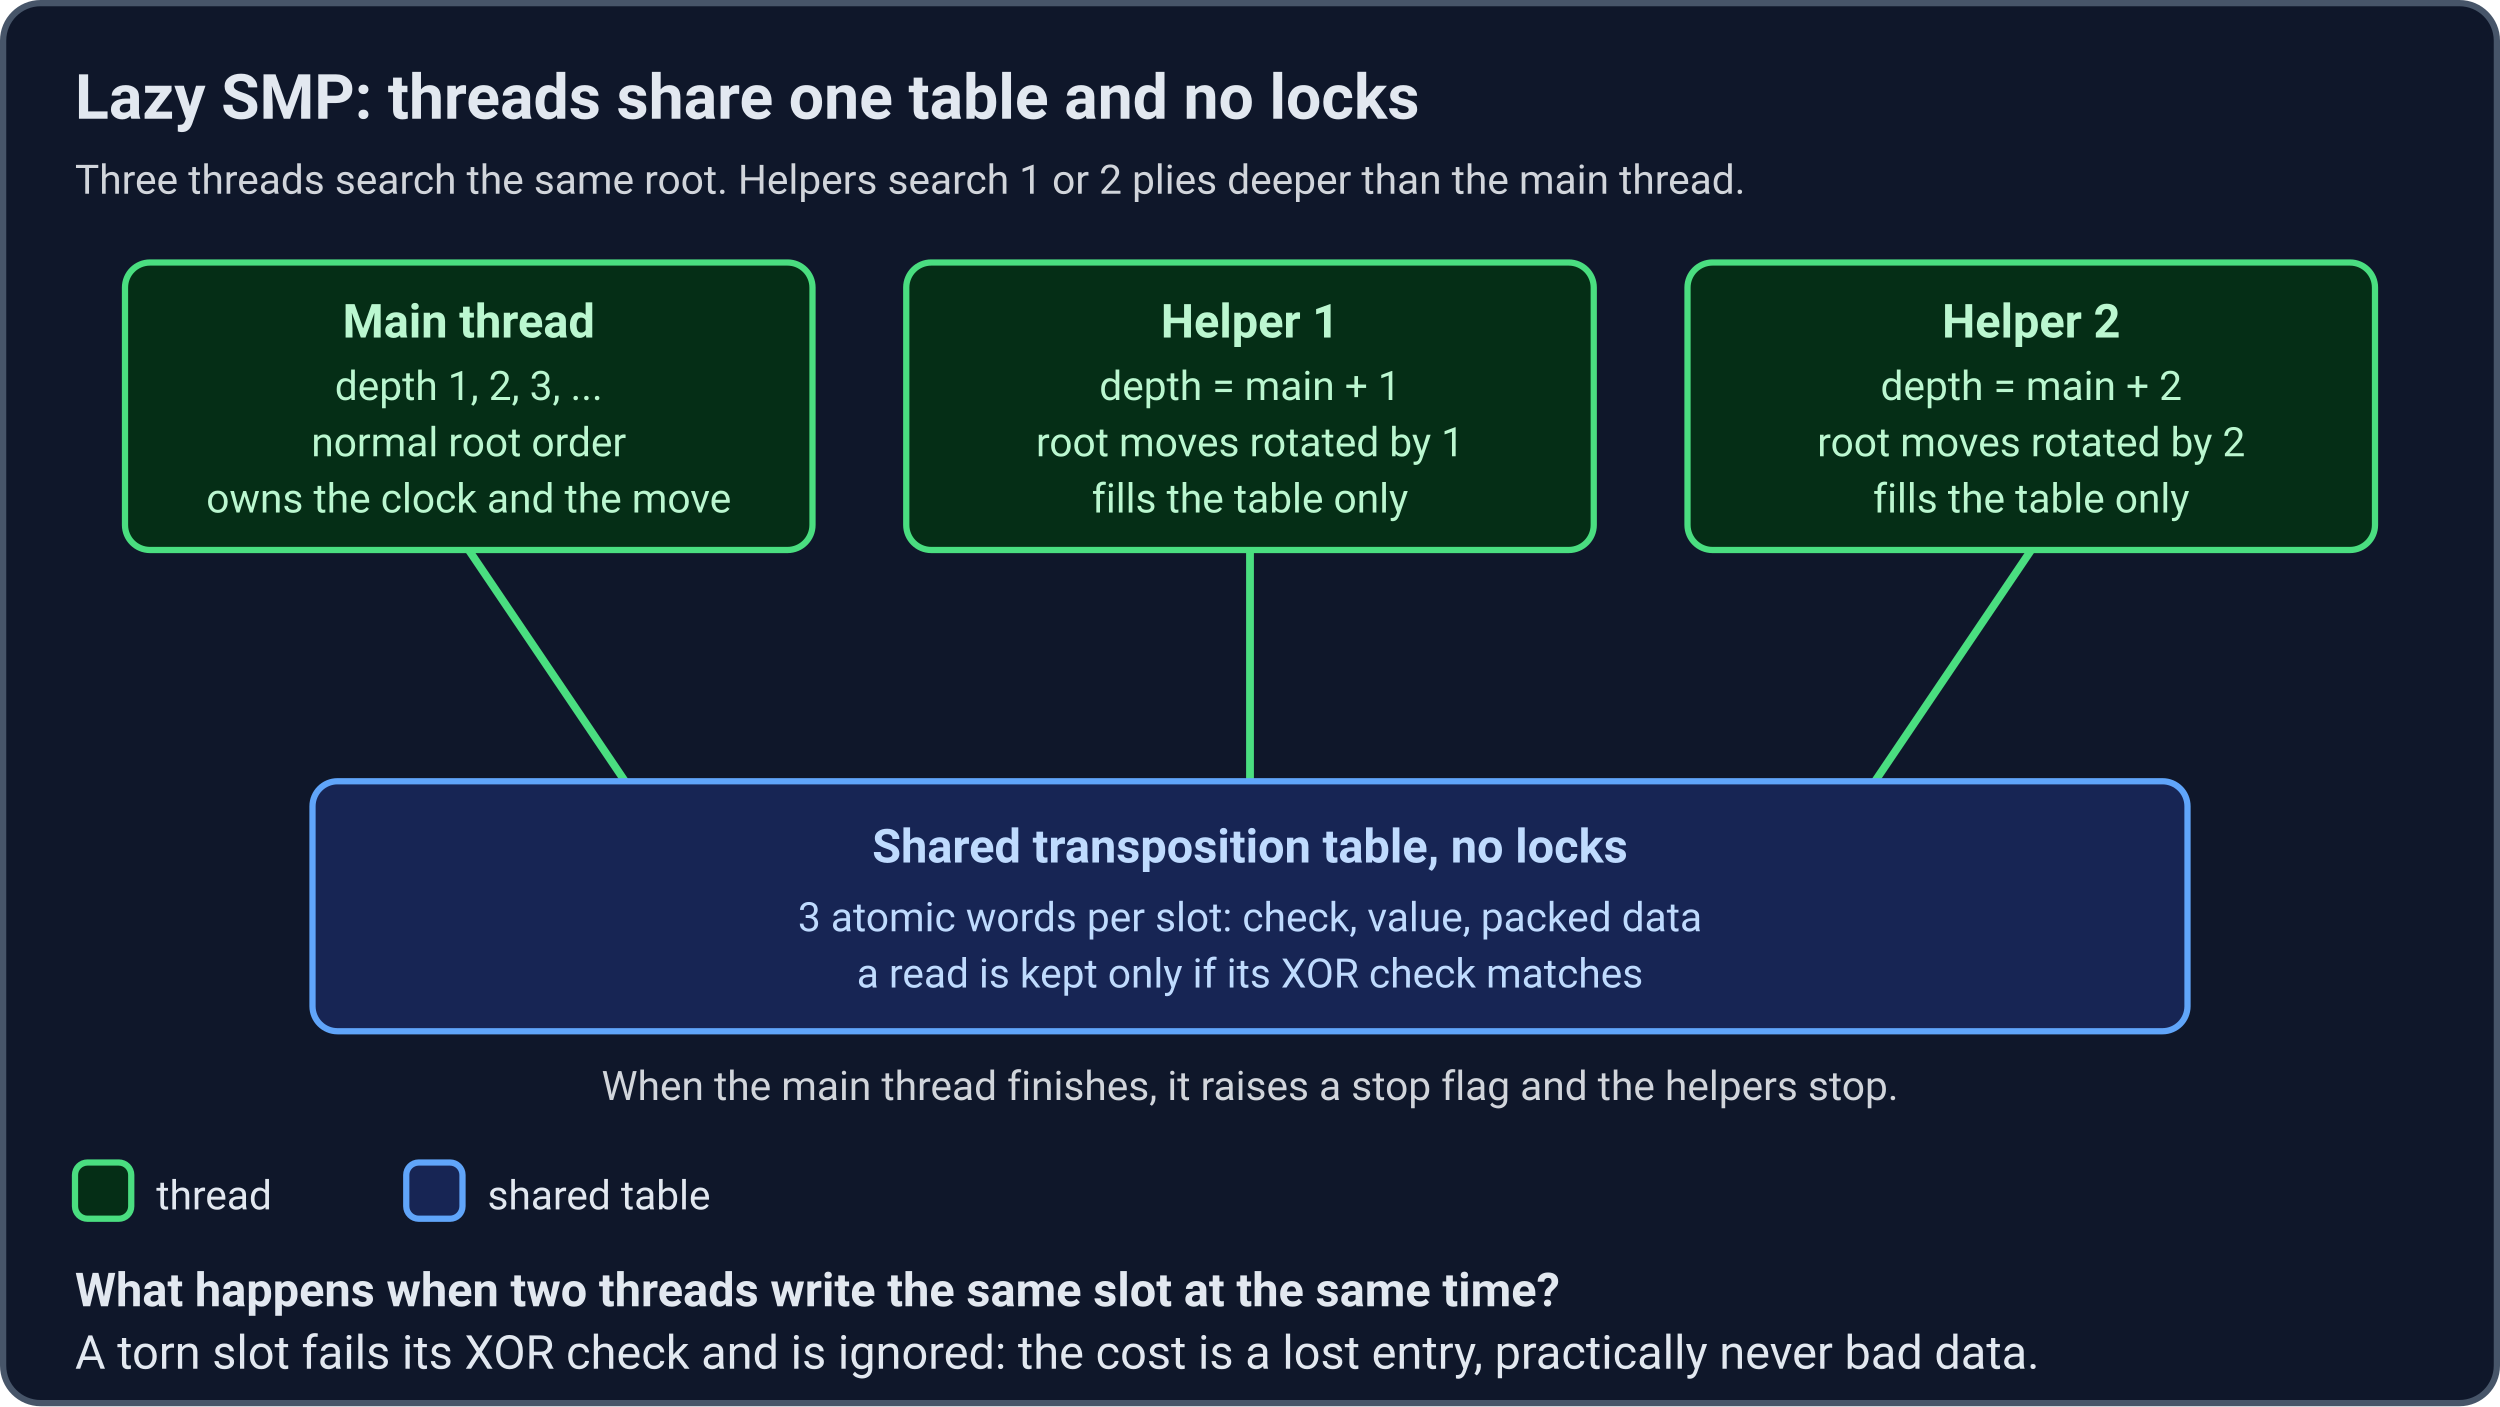
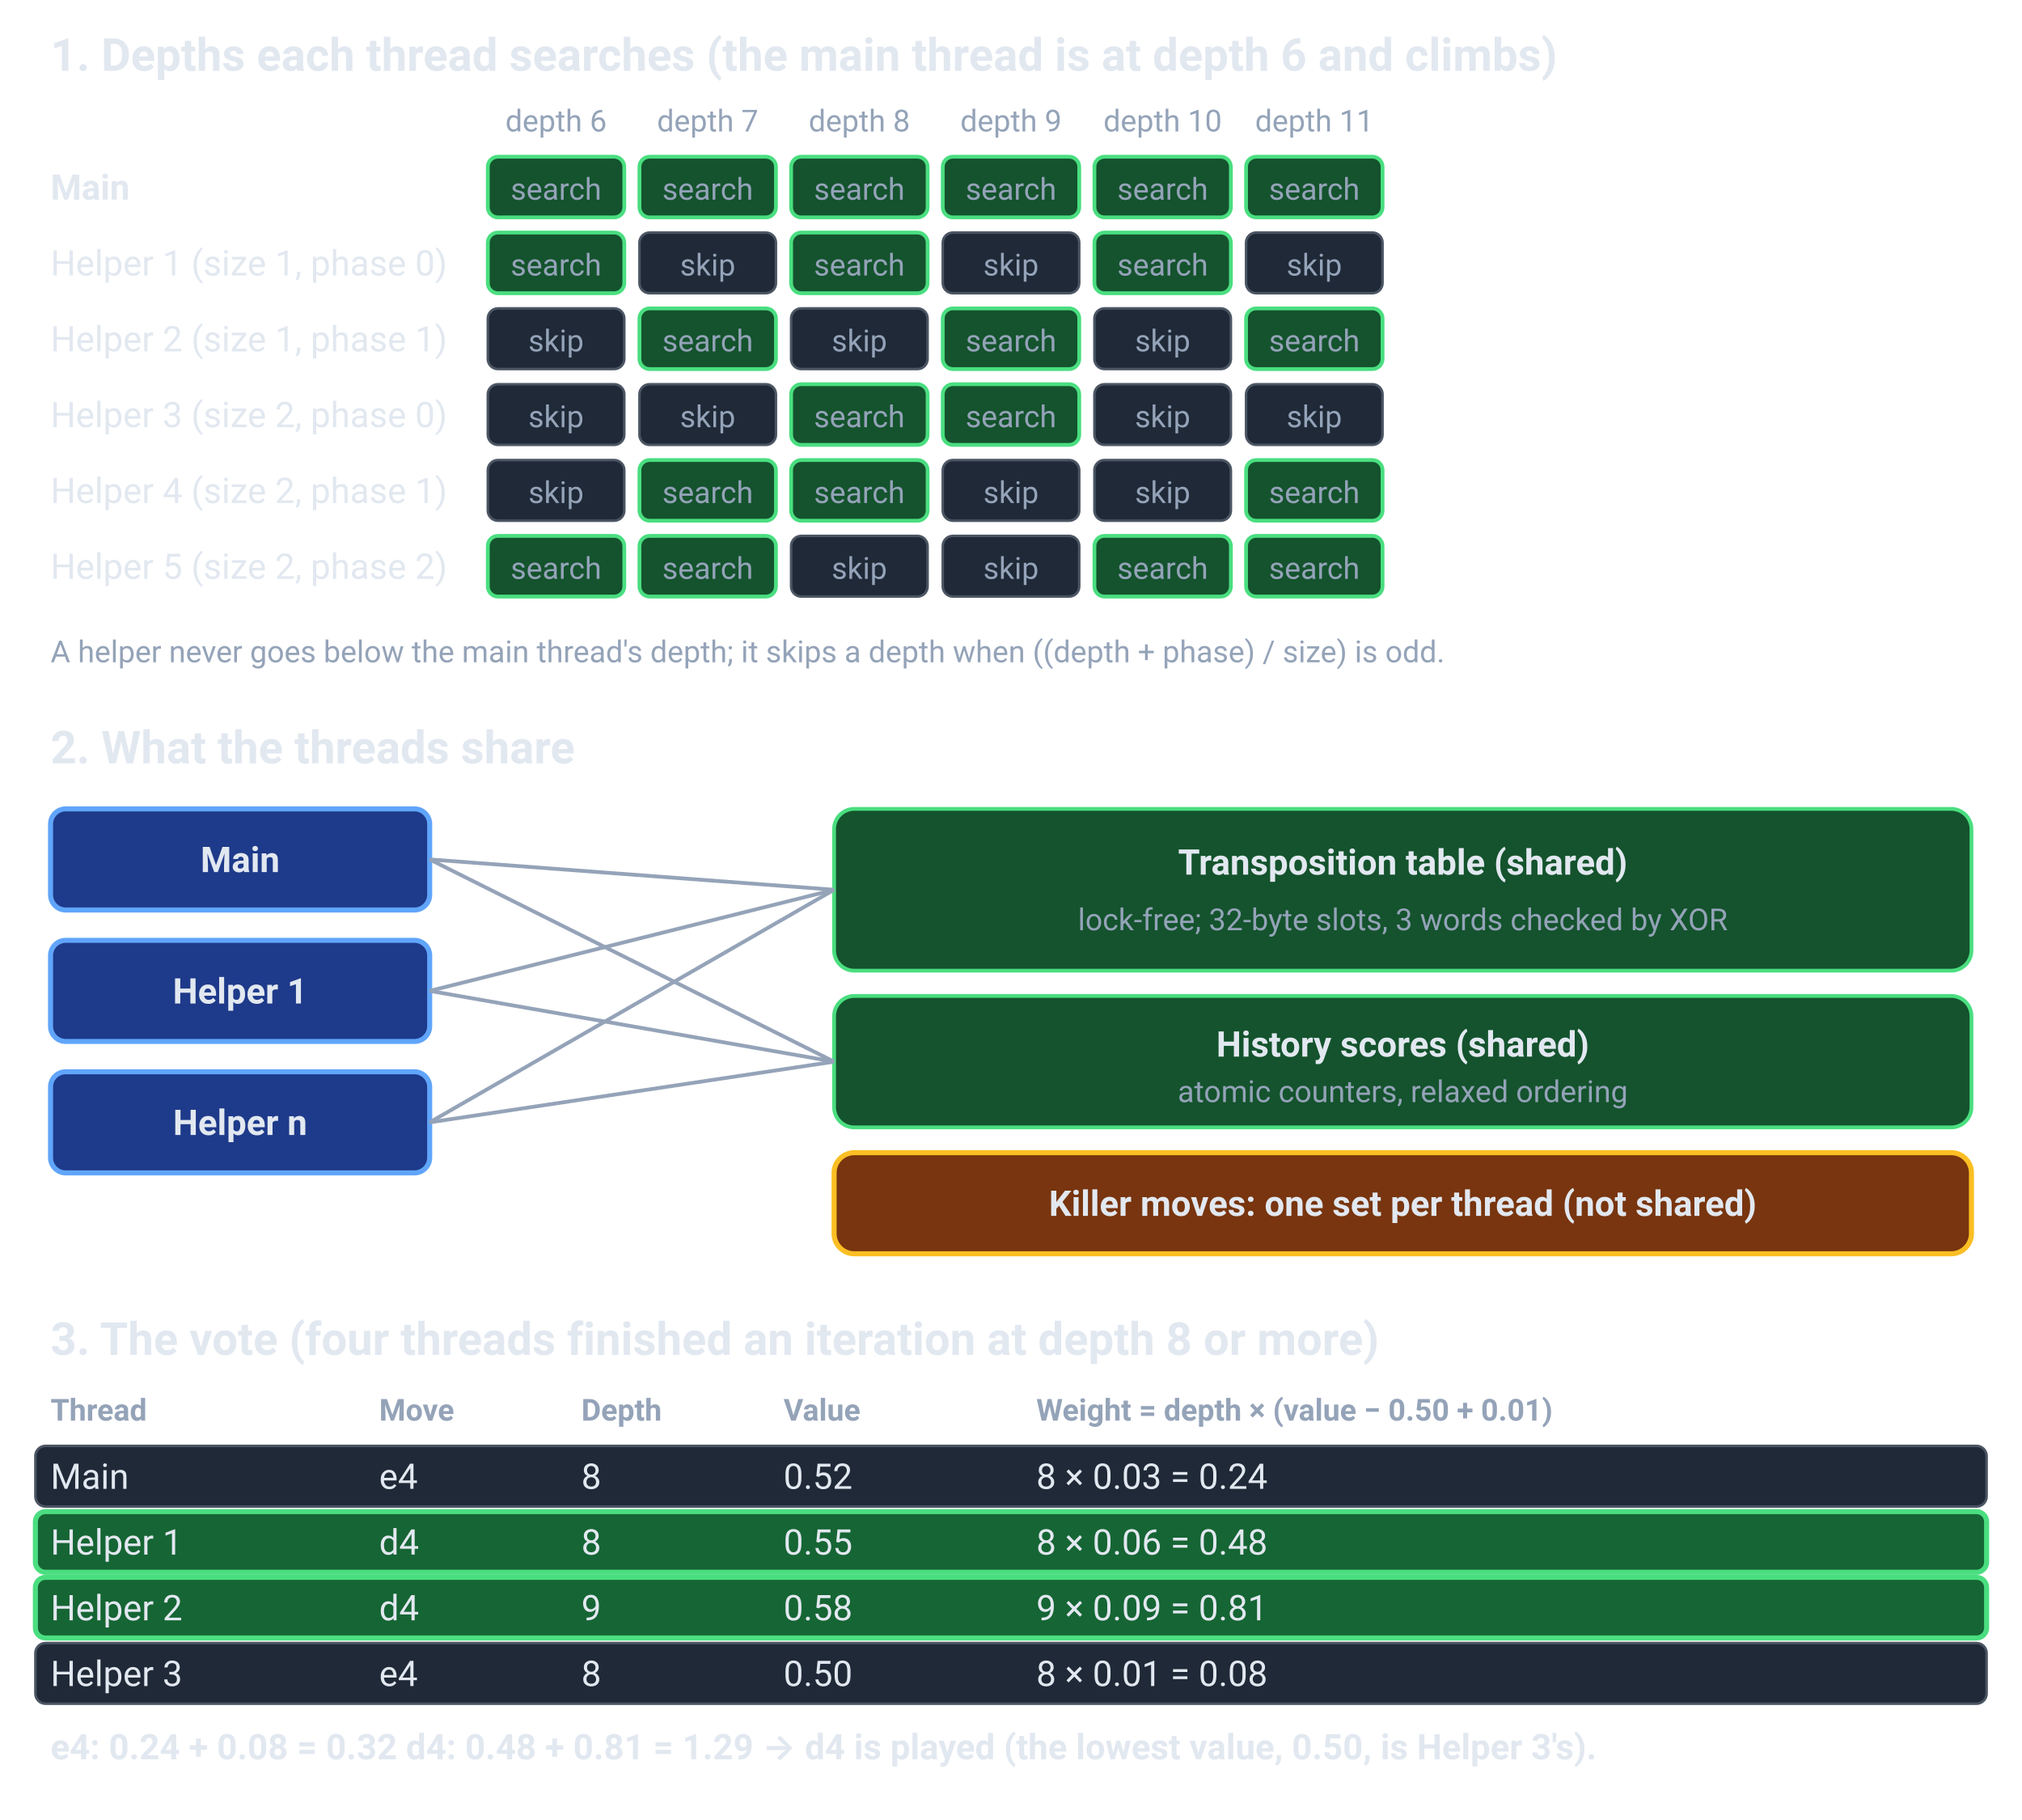
- <svg xmlns="http://www.w3.org/2000/svg" viewBox="0 0 800 450" role="img" aria-labelledby="t d">
+ <svg xmlns="http://www.w3.org/2000/svg" viewBox="0 0 800 720" role="img" aria-labelledby="t d">
  <style>
-     text { font-family: system-ui, -apple-system, "Segoe UI", Roboto, sans-serif; fill: #e2e8f0; }
-     .title { font-size: 20px; font-weight: 700; }
-     .q { font-size: 15px; }
-     .label { font-size: 15px; }
-     .small { font-size: 13px; }
-     .bold { font-weight: 700; }
-     .on { fill: #052e16; stroke: #4ade80; stroke-width: 2; }
-     .cut { fill: #450a0a; stroke: #f87171; stroke-width: 2; }
-     .blue { fill: #172554; stroke: #60a5fa; stroke-width: 2; }
-     .gray { fill: #1f2937; stroke: #9ca3af; stroke-width: 2; stroke-dasharray: 5 4; }
-     .edge { stroke: #4ade80; stroke-width: 2.5; fill: none; }
-     .edge-cut { stroke: #f87171; stroke-width: 2.5; fill: none; stroke-dasharray: 6 5; }
-     .t-green { fill: #bbf7d0; }
-     .t-red { fill: #fecaca; }
-     .t-blue { fill: #bfdbfe; }
-     .t-gray { fill: #d1d5db; }
+     text { font-family: system-ui, -apple-system, "Segoe UI", Roboto, sans-serif; fill: #e2e8f0; font-size: 14px; }
+     .title { font-size: 18px; font-weight: 700; }
+     .sub { font-size: 12px; fill: #94a3b8; }
+     .b { font-weight: 700; }
+     .on { fill: #14532d; stroke: #4ade80; stroke-width: 1.5; }
+     .skip { fill: #1f2937; stroke: #4b5563; stroke-width: 1; }
+     .blue { fill: #1e3a8a; stroke: #60a5fa; stroke-width: 2; }
+     .amber { fill: #78350f; stroke: #fbbf24; stroke-width: 2; }
+     .win { fill: #166534; stroke: #4ade80; stroke-width: 2; }
+     .line { stroke: #94a3b8; stroke-width: 1.5; fill: none; }
  </style>
-   <rect x="1" y="1" width="798" height="448" rx="12" fill="#0f172a" stroke="#475569" stroke-width="2" />
-   <text x="24" y="38" class="title">Lazy SMP: threads share one table and no locks</text>
-   <text x="24" y="62" class="small t-gray">Three threads search the same root. Helpers search 1 or 2 plies deeper than the main thread.</text>
-   <rect x="40" y="84" width="220" height="92" rx="8" class="on" />
-   <text x="150" y="108" text-anchor="middle" class="label bold t-green">Main thread</text>
-   <text x="150" y="128" text-anchor="middle" class="small t-green">depth 1, 2, 3, ...</text>
-   <text x="150" y="146" text-anchor="middle" class="small t-green">normal root order</text>
-   <text x="150" y="164" text-anchor="middle" class="small t-green">owns the clock and the move</text>
-   <rect x="290" y="84" width="220" height="92" rx="8" class="on" />
-   <text x="400" y="108" text-anchor="middle" class="label bold t-green">Helper 1</text>
-   <text x="400" y="128" text-anchor="middle" class="small t-green">depth = main + 1</text>
-   <text x="400" y="146" text-anchor="middle" class="small t-green">root moves rotated by 1</text>
-   <text x="400" y="164" text-anchor="middle" class="small t-green">fills the table only</text>
-   <rect x="540" y="84" width="220" height="92" rx="8" class="on" />
-   <text x="650" y="108" text-anchor="middle" class="label bold t-green">Helper 2</text>
-   <text x="650" y="128" text-anchor="middle" class="small t-green">depth = main + 2</text>
-   <text x="650" y="146" text-anchor="middle" class="small t-green">root moves rotated by 2</text>
-   <text x="650" y="164" text-anchor="middle" class="small t-green">fills the table only</text>
-   <path class="edge" d="M 150 176 L 200 250" />
-   <path class="edge" d="M 400 176 L 400 250" />
-   <path class="edge" d="M 650 176 L 600 250" />
-   <rect x="100" y="250" width="600" height="80" rx="8" class="blue" />
-   <text x="400" y="276" text-anchor="middle" class="label bold t-blue">Shared transposition table, no locks</text>
-   <text x="400" y="298" text-anchor="middle" class="small t-blue">3 atomic words per slot: check, value, packed data</text>
-   <text x="400" y="316" text-anchor="middle" class="small t-blue">a read is kept only if its XOR check matches</text>
-   <text x="400" y="352" text-anchor="middle" class="small t-gray">When the main thread finishes, it raises a stop flag and the helpers stop.</text>
-   <rect x="24" y="372" width="18" height="18" rx="4" class="on" />
-   <text x="50" y="387" class="small">thread</text>
-   <rect x="130" y="372" width="18" height="18" rx="4" class="blue" />
-   <text x="156" y="387" class="small">shared table</text>
-   <text x="24" y="418" class="q bold">What happens when two threads write the same slot at the same time?</text>
-   <text x="24" y="438" class="q">A torn slot fails its XOR check and is ignored: the cost is a lost entry, practically never bad data.</text>
+   <text class="title" x="20" y="28">1. Depths each thread searches (the main thread is at depth 6 and climbs)</text>
+   <text class="sub" x="220.0" y="52" text-anchor="middle">depth 6</text>
+   <text class="sub" x="280.0" y="52" text-anchor="middle">depth 7</text>
+   <text class="sub" x="340.0" y="52" text-anchor="middle">depth 8</text>
+   <text class="sub" x="400.0" y="52" text-anchor="middle">depth 9</text>
+   <text class="sub" x="460.0" y="52" text-anchor="middle">depth 10</text>
+   <text class="sub" x="520.0" y="52" text-anchor="middle">depth 11</text>
+   <text x="20" y="79" class="b">Main</text>
+   <rect class="on" x="193" y="62" width="54" height="24" rx="4" />
+   <text class="sub" x="220.0" y="79" text-anchor="middle">search</text>
+   <rect class="on" x="253" y="62" width="54" height="24" rx="4" />
+   <text class="sub" x="280.0" y="79" text-anchor="middle">search</text>
+   <rect class="on" x="313" y="62" width="54" height="24" rx="4" />
+   <text class="sub" x="340.0" y="79" text-anchor="middle">search</text>
+   <rect class="on" x="373" y="62" width="54" height="24" rx="4" />
+   <text class="sub" x="400.0" y="79" text-anchor="middle">search</text>
+   <rect class="on" x="433" y="62" width="54" height="24" rx="4" />
+   <text class="sub" x="460.0" y="79" text-anchor="middle">search</text>
+   <rect class="on" x="493" y="62" width="54" height="24" rx="4" />
+   <text class="sub" x="520.0" y="79" text-anchor="middle">search</text>
+   <text x="20" y="109" class="">Helper 1  (size 1, phase 0)</text>
+   <rect class="on" x="193" y="92" width="54" height="24" rx="4" />
+   <text class="sub" x="220.0" y="109" text-anchor="middle">search</text>
+   <rect class="skip" x="253" y="92" width="54" height="24" rx="4" />
+   <text class="sub" x="280.0" y="109" text-anchor="middle">skip</text>
+   <rect class="on" x="313" y="92" width="54" height="24" rx="4" />
+   <text class="sub" x="340.0" y="109" text-anchor="middle">search</text>
+   <rect class="skip" x="373" y="92" width="54" height="24" rx="4" />
+   <text class="sub" x="400.0" y="109" text-anchor="middle">skip</text>
+   <rect class="on" x="433" y="92" width="54" height="24" rx="4" />
+   <text class="sub" x="460.0" y="109" text-anchor="middle">search</text>
+   <rect class="skip" x="493" y="92" width="54" height="24" rx="4" />
+   <text class="sub" x="520.0" y="109" text-anchor="middle">skip</text>
+   <text x="20" y="139" class="">Helper 2  (size 1, phase 1)</text>
+   <rect class="skip" x="193" y="122" width="54" height="24" rx="4" />
+   <text class="sub" x="220.0" y="139" text-anchor="middle">skip</text>
+   <rect class="on" x="253" y="122" width="54" height="24" rx="4" />
+   <text class="sub" x="280.0" y="139" text-anchor="middle">search</text>
+   <rect class="skip" x="313" y="122" width="54" height="24" rx="4" />
+   <text class="sub" x="340.0" y="139" text-anchor="middle">skip</text>
+   <rect class="on" x="373" y="122" width="54" height="24" rx="4" />
+   <text class="sub" x="400.0" y="139" text-anchor="middle">search</text>
+   <rect class="skip" x="433" y="122" width="54" height="24" rx="4" />
+   <text class="sub" x="460.0" y="139" text-anchor="middle">skip</text>
+   <rect class="on" x="493" y="122" width="54" height="24" rx="4" />
+   <text class="sub" x="520.0" y="139" text-anchor="middle">search</text>
+   <text x="20" y="169" class="">Helper 3  (size 2, phase 0)</text>
+   <rect class="skip" x="193" y="152" width="54" height="24" rx="4" />
+   <text class="sub" x="220.0" y="169" text-anchor="middle">skip</text>
+   <rect class="skip" x="253" y="152" width="54" height="24" rx="4" />
+   <text class="sub" x="280.0" y="169" text-anchor="middle">skip</text>
+   <rect class="on" x="313" y="152" width="54" height="24" rx="4" />
+   <text class="sub" x="340.0" y="169" text-anchor="middle">search</text>
+   <rect class="on" x="373" y="152" width="54" height="24" rx="4" />
+   <text class="sub" x="400.0" y="169" text-anchor="middle">search</text>
+   <rect class="skip" x="433" y="152" width="54" height="24" rx="4" />
+   <text class="sub" x="460.0" y="169" text-anchor="middle">skip</text>
+   <rect class="skip" x="493" y="152" width="54" height="24" rx="4" />
+   <text class="sub" x="520.0" y="169" text-anchor="middle">skip</text>
+   <text x="20" y="199" class="">Helper 4  (size 2, phase 1)</text>
+   <rect class="skip" x="193" y="182" width="54" height="24" rx="4" />
+   <text class="sub" x="220.0" y="199" text-anchor="middle">skip</text>
+   <rect class="on" x="253" y="182" width="54" height="24" rx="4" />
+   <text class="sub" x="280.0" y="199" text-anchor="middle">search</text>
+   <rect class="on" x="313" y="182" width="54" height="24" rx="4" />
+   <text class="sub" x="340.0" y="199" text-anchor="middle">search</text>
+   <rect class="skip" x="373" y="182" width="54" height="24" rx="4" />
+   <text class="sub" x="400.0" y="199" text-anchor="middle">skip</text>
+   <rect class="skip" x="433" y="182" width="54" height="24" rx="4" />
+   <text class="sub" x="460.0" y="199" text-anchor="middle">skip</text>
+   <rect class="on" x="493" y="182" width="54" height="24" rx="4" />
+   <text class="sub" x="520.0" y="199" text-anchor="middle">search</text>
+   <text x="20" y="229" class="">Helper 5  (size 2, phase 2)</text>
+   <rect class="on" x="193" y="212" width="54" height="24" rx="4" />
+   <text class="sub" x="220.0" y="229" text-anchor="middle">search</text>
+   <rect class="on" x="253" y="212" width="54" height="24" rx="4" />
+   <text class="sub" x="280.0" y="229" text-anchor="middle">search</text>
+   <rect class="skip" x="313" y="212" width="54" height="24" rx="4" />
+   <text class="sub" x="340.0" y="229" text-anchor="middle">skip</text>
+   <rect class="skip" x="373" y="212" width="54" height="24" rx="4" />
+   <text class="sub" x="400.0" y="229" text-anchor="middle">skip</text>
+   <rect class="on" x="433" y="212" width="54" height="24" rx="4" />
+   <text class="sub" x="460.0" y="229" text-anchor="middle">search</text>
+   <rect class="on" x="493" y="212" width="54" height="24" rx="4" />
+   <text class="sub" x="520.0" y="229" text-anchor="middle">search</text>
+   <text class="sub" x="20" y="262">A helper never goes below the main thread's depth; it skips a depth when ((depth + phase) / size) is odd.</text>
+   <text class="title" x="20" y="302">2. What the threads share</text>
+   <rect class="blue" x="20" y="320" width="150" height="40" rx="6" />
+   <text x="95" y="345" text-anchor="middle" class="b">Main</text>
+   <rect class="blue" x="20" y="372" width="150" height="40" rx="6" />
+   <text x="95" y="397" text-anchor="middle" class="b">Helper 1</text>
+   <rect class="blue" x="20" y="424" width="150" height="40" rx="6" />
+   <text x="95" y="449" text-anchor="middle" class="b">Helper n</text>
+   <rect class="on" x="330" y="320" width="450" height="64" rx="8" />
+   <text x="555" y="346" text-anchor="middle" class="b">Transposition table (shared)</text>
+   <text class="sub" x="555" y="368" text-anchor="middle">lock-free; 32-byte slots, 3 words checked by XOR</text>
+   <rect class="on" x="330" y="394" width="450" height="52" rx="8" />
+   <text x="555" y="418" text-anchor="middle" class="b">History scores (shared)</text>
+   <text class="sub" x="555" y="436" text-anchor="middle">atomic counters, relaxed ordering</text>
+   <rect class="amber" x="330" y="456" width="450" height="40" rx="8" />
+   <text x="555" y="481" text-anchor="middle" class="b">Killer moves: one set per thread (not shared)</text>
+   <path class="line" d="M170 340 L330 352" />
+   <path class="line" d="M170 340 L330 420" />
+   <path class="line" d="M170 392 L330 352" />
+   <path class="line" d="M170 392 L330 420" />
+   <path class="line" d="M170 444 L330 352" />
+   <path class="line" d="M170 444 L330 420" />
+   <text class="title" x="20" y="536">3. The vote (four threads finished an iteration at depth 8 or more)</text>
+   <text class="sub b" x="20" y="562">Thread</text>
+   <text class="sub b" x="150" y="562">Move</text>
+   <text class="sub b" x="230" y="562">Depth</text>
+   <text class="sub b" x="310" y="562">Value</text>
+   <text class="sub b" x="410" y="562">Weight = depth × (value − 0.50 + 0.01)</text>
+   <rect class="skip" x="14" y="572" width="772" height="24" rx="4" />
+   <text x="20" y="589">Main</text>
+   <text x="150" y="589">e4</text>
+   <text x="230" y="589">8</text>
+   <text x="310" y="589">0.52</text>
+   <text x="410" y="589">8 × 0.03 = 0.24</text>
+   <rect class="win" x="14" y="598" width="772" height="24" rx="4" />
+   <text x="20" y="615">Helper 1</text>
+   <text x="150" y="615">d4</text>
+   <text x="230" y="615">8</text>
+   <text x="310" y="615">0.55</text>
+   <text x="410" y="615">8 × 0.06 = 0.48</text>
+   <rect class="win" x="14" y="624" width="772" height="24" rx="4" />
+   <text x="20" y="641">Helper 2</text>
+   <text x="150" y="641">d4</text>
+   <text x="230" y="641">9</text>
+   <text x="310" y="641">0.58</text>
+   <text x="410" y="641">9 × 0.09 = 0.81</text>
+   <rect class="skip" x="14" y="650" width="772" height="24" rx="4" />
+   <text x="20" y="667">Helper 3</text>
+   <text x="150" y="667">e4</text>
+   <text x="230" y="667">8</text>
+   <text x="310" y="667">0.50</text>
+   <text x="410" y="667">8 × 0.01 = 0.08</text>
+   <text x="20" y="696" class="b">e4: 0.24 + 0.08 = 0.32      d4: 0.48 + 0.81 = 1.29      → d4 is played (the lowest value, 0.50, is Helper 3's).</text>
</svg>
